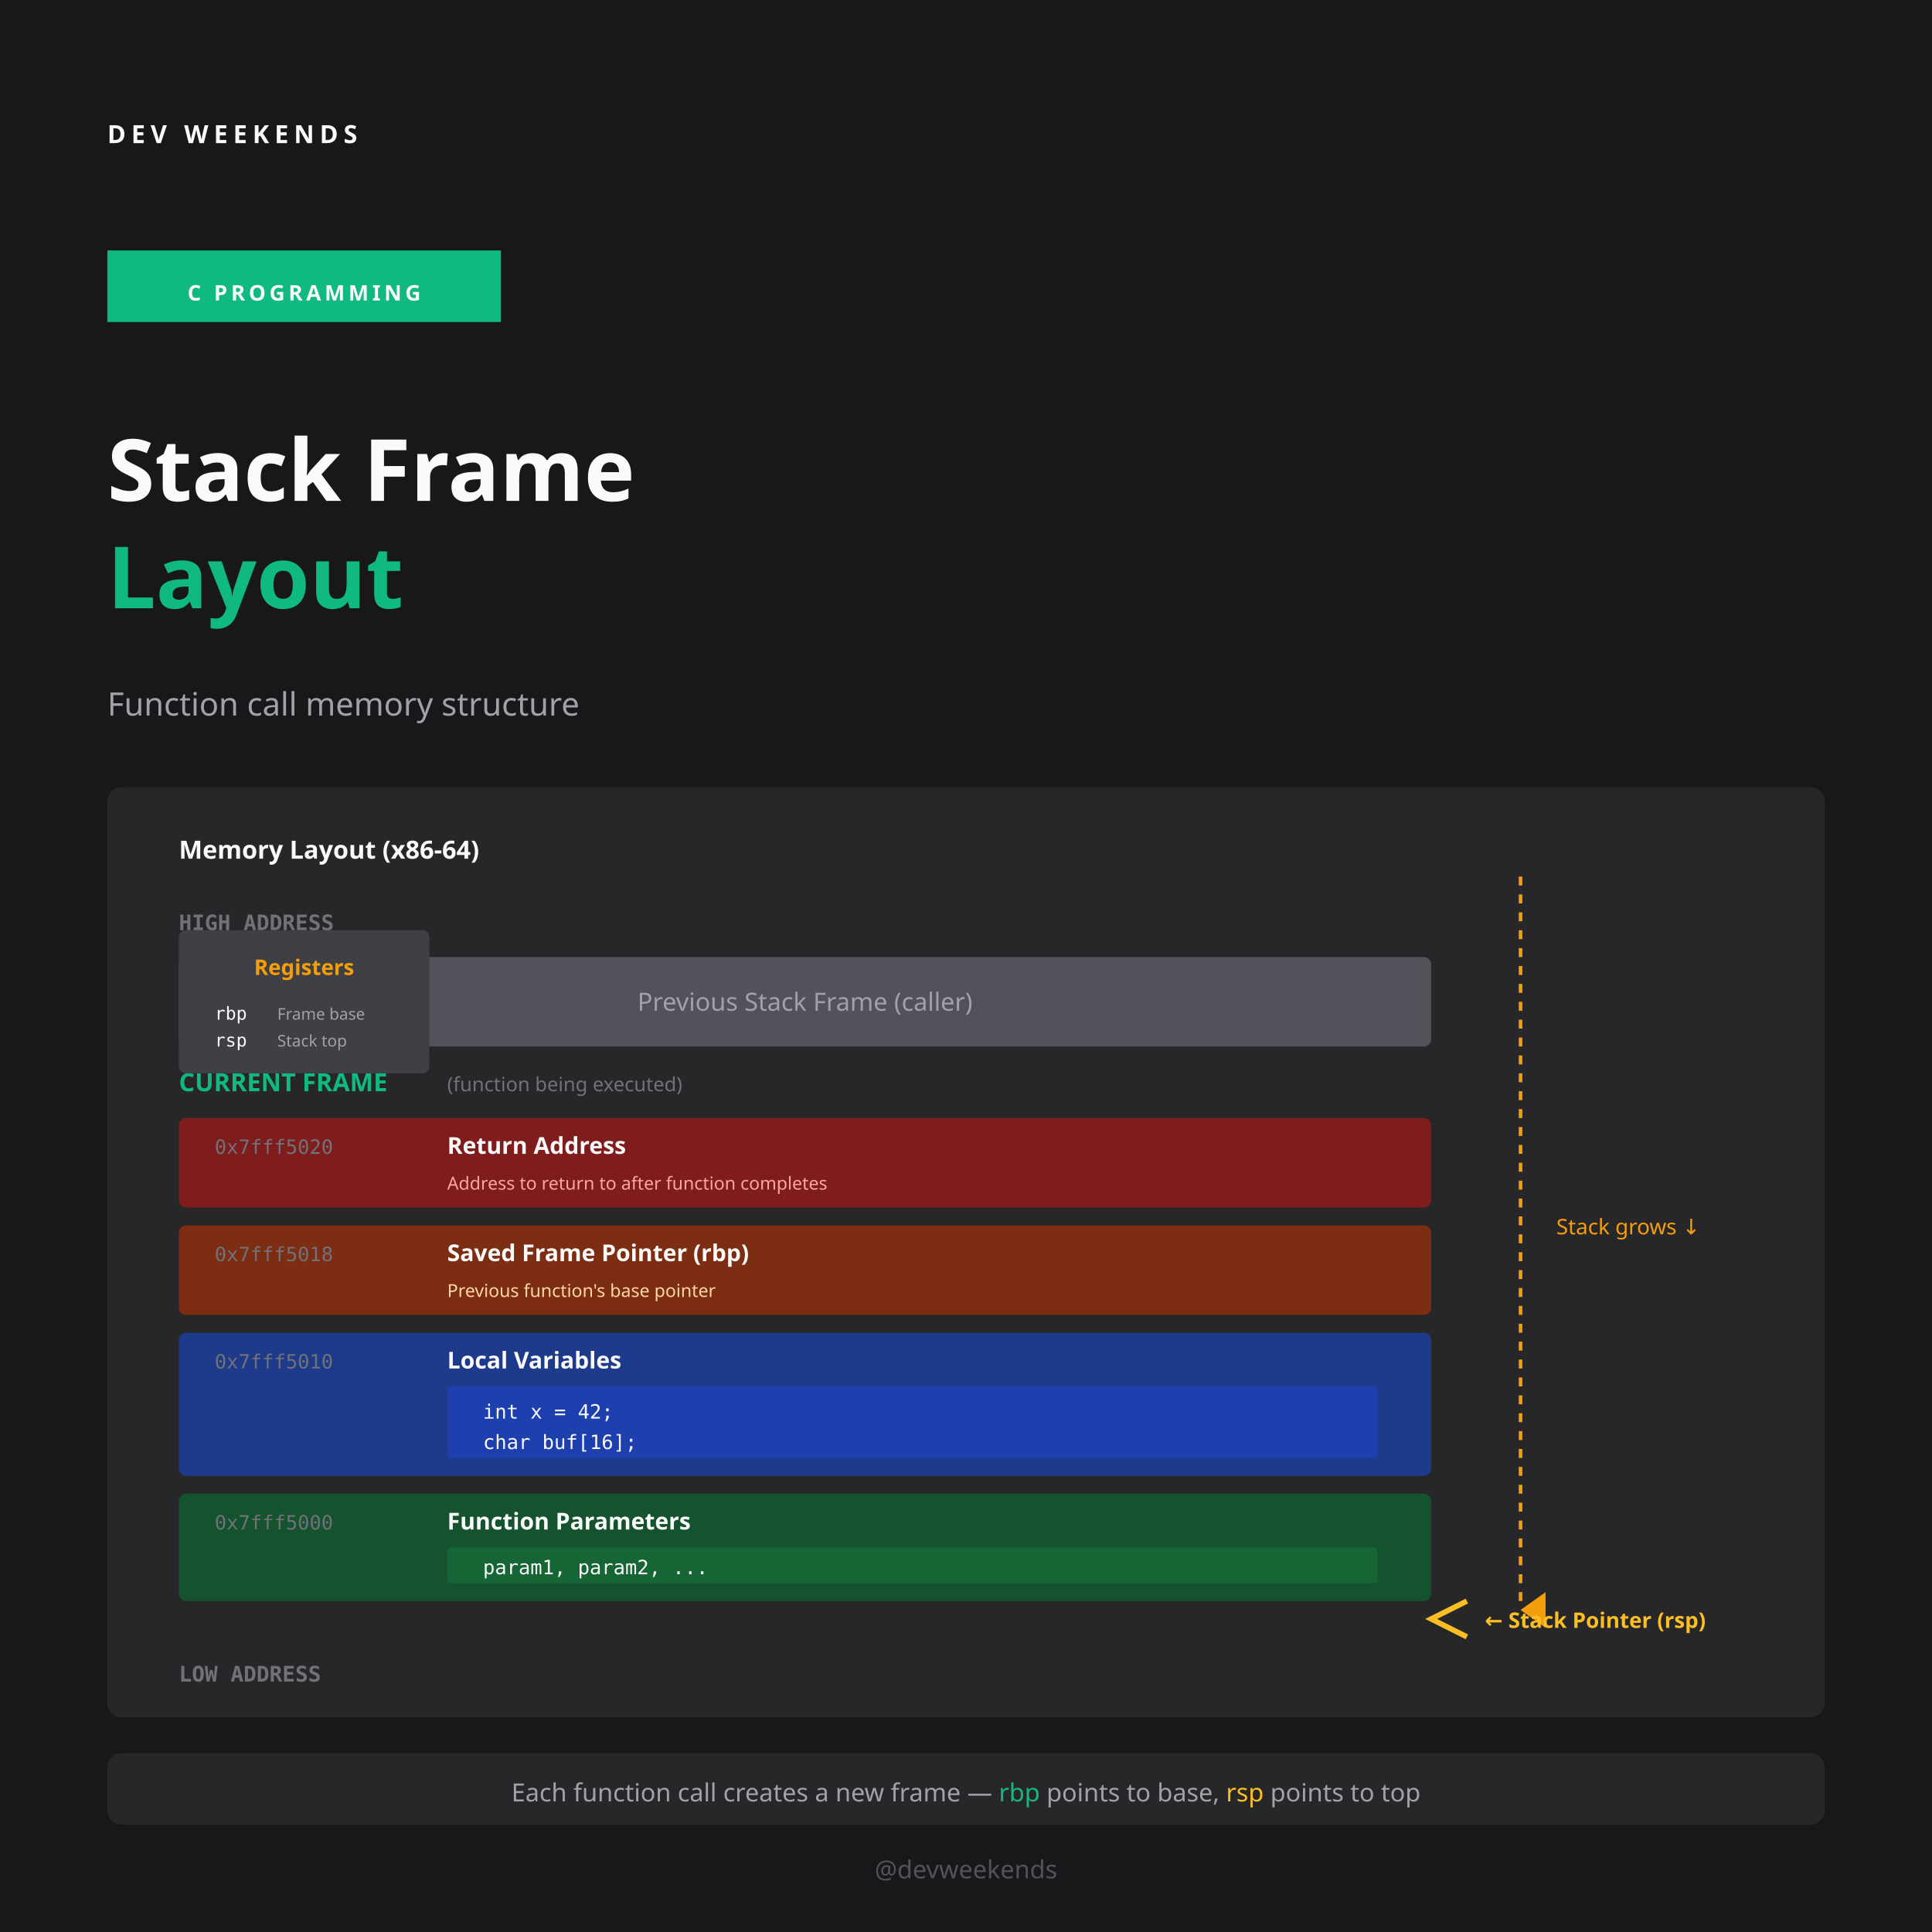
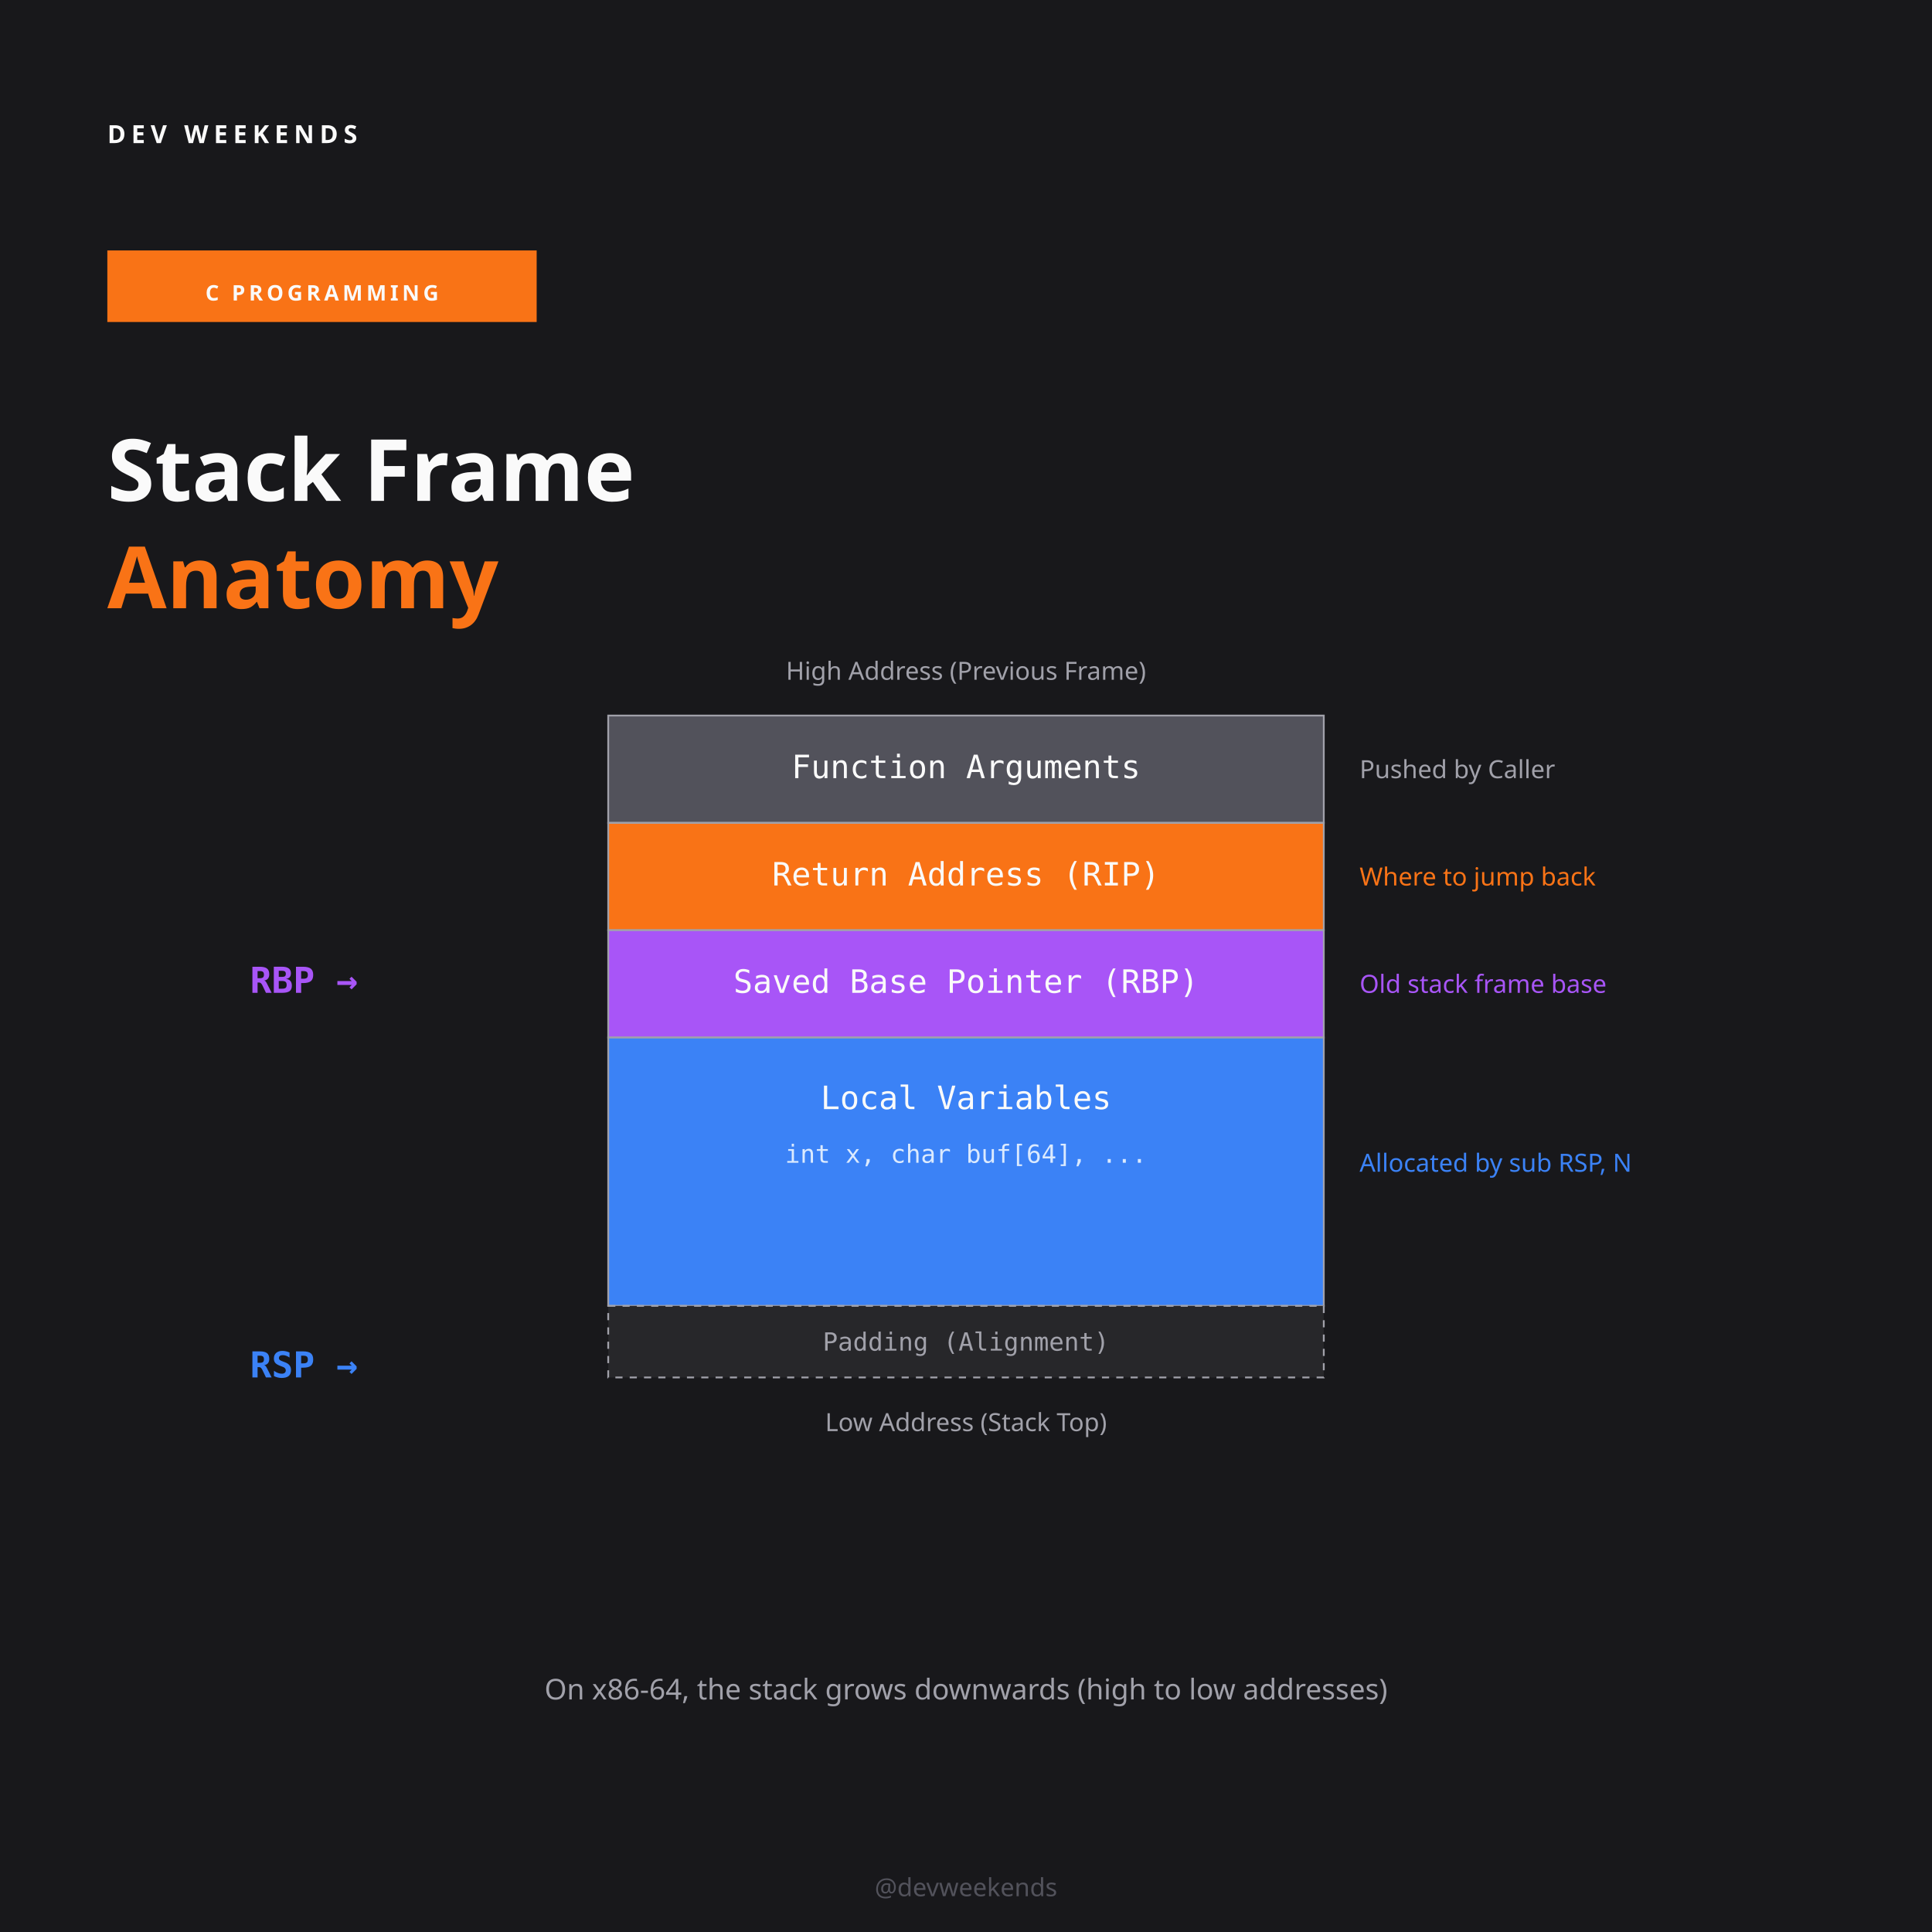
<svg xmlns="http://www.w3.org/2000/svg" width="1080" height="1080" viewBox="0 0 1080 1080" fill="none">
  <rect width="1080" height="1080" fill="#18181B" />
  <text x="60" y="80" font-family="system-ui, sans-serif" font-size="14" font-weight="600" fill="#FAFAFA" letter-spacing="3">DEV WEEKENDS</text>
-   <rect x="60" y="140" width="220" height="40" fill="#10B981" />
-   <text x="170" y="168" font-family="system-ui, sans-serif" font-size="12" font-weight="600" fill="#FAFAFA" text-anchor="middle" letter-spacing="2">C PROGRAMMING</text>
+   <rect x="60" y="140" width="240" height="40" fill="#F97316" />
+   <text x="180" y="168" font-family="system-ui, sans-serif" font-size="12" font-weight="600" fill="#FAFAFA" text-anchor="middle" letter-spacing="2">C PROGRAMMING</text>
  <text x="60" y="280" font-family="system-ui, sans-serif" font-size="48" font-weight="700" fill="#FAFAFA">Stack Frame</text>
-   <text x="60" y="340" font-family="system-ui, sans-serif" font-size="48" font-weight="700" fill="#10B981">Layout</text>
-   <text x="60" y="400" font-family="system-ui, sans-serif" font-size="18" fill="#A1A1AA">Function call memory structure</text>
-   <rect x="60" y="440" width="960" height="520" fill="#27272A" rx="8" />
-   <text x="100" y="480" font-family="system-ui, sans-serif" font-size="14" font-weight="600" fill="#FAFAFA">Memory Layout (x86-64)</text>
-   <path d="M 850 490 L 850 900" stroke="#F59E0B" stroke-width="2" stroke-dasharray="5,5" fill="none" marker-end="url(#downarrow)" />
-   <text x="870" y="690" font-family="system-ui, sans-serif" font-size="12" fill="#F59E0B">Stack grows ↓</text>
-   <defs>
-     <marker id="downarrow" markerWidth="10" markerHeight="7" refX="5" refY="7" orient="auto">
-       <polygon points="0 0, 10 0, 5 7" fill="#F59E0B" />
-     </marker>
-   </defs>
-   <text x="100" y="520" font-family="monospace" font-size="12" font-weight="600" fill="#71717A">HIGH ADDRESS</text>
-   <rect x="100" y="535" width="700" height="50" fill="#52525B" rx="4" />
-   <text x="450" y="565" font-family="system-ui, sans-serif" font-size="14" fill="#A1A1AA" text-anchor="middle">Previous Stack Frame (caller)</text>
-   <text x="100" y="610" font-family="system-ui, sans-serif" font-size="14" font-weight="600" fill="#10B981">CURRENT FRAME</text>
-   <text x="250" y="610" font-family="system-ui, sans-serif" font-size="11" fill="#71717A">(function being executed)</text>
-   <rect x="100" y="625" width="700" height="50" fill="#7F1D1D" rx="4" />
-   <text x="120" y="645" font-family="monospace" font-size="11" fill="#71717A">0x7fff5020</text>
-   <text x="250" y="645" font-family="system-ui, sans-serif" font-size="13" font-weight="600" fill="#FAFAFA">Return Address</text>
-   <text x="250" y="665" font-family="system-ui, sans-serif" font-size="10" fill="#FCA5A5">Address to return to after function completes</text>
-   <rect x="100" y="685" width="700" height="50" fill="#7C2D12" rx="4" />
-   <text x="120" y="705" font-family="monospace" font-size="11" fill="#71717A">0x7fff5018</text>
-   <text x="250" y="705" font-family="system-ui, sans-serif" font-size="13" font-weight="600" fill="#FAFAFA">Saved Frame Pointer (rbp)</text>
-   <text x="250" y="725" font-family="system-ui, sans-serif" font-size="10" fill="#FED7AA">Previous function's base pointer</text>
-   <rect x="100" y="745" width="700" height="80" fill="#1E3A8A" rx="4" />
-   <text x="120" y="765" font-family="monospace" font-size="11" fill="#71717A">0x7fff5010</text>
-   <text x="250" y="765" font-family="system-ui, sans-serif" font-size="13" font-weight="600" fill="#FAFAFA">Local Variables</text>
-   <rect x="250" y="775" width="520" height="40" fill="#1E40AF" rx="2" />
-   <text x="270" y="793" font-family="monospace" font-size="11" fill="#FAFAFA">int x = 42;</text>
-   <text x="270" y="810" font-family="monospace" font-size="11" fill="#FAFAFA">char buf[16];</text>
-   <rect x="100" y="835" width="700" height="60" fill="#14532D" rx="4" />
-   <text x="120" y="855" font-family="monospace" font-size="11" fill="#71717A">0x7fff5000</text>
-   <text x="250" y="855" font-family="system-ui, sans-serif" font-size="13" font-weight="600" fill="#FAFAFA">Function Parameters</text>
-   <rect x="250" y="865" width="520" height="20" fill="#166534" rx="2" />
-   <text x="270" y="880" font-family="monospace" font-size="11" fill="#FAFAFA">param1, param2, ...</text>
-   <path d="M 820 895 L 800 905 L 820 915" stroke="#FBBF24" stroke-width="3" fill="none" />
-   <text x="830" y="910" font-family="system-ui, sans-serif" font-size="12" font-weight="600" fill="#FBBF24">← Stack Pointer (rsp)</text>
-   <text x="100" y="940" font-family="monospace" font-size="12" font-weight="600" fill="#71717A">LOW ADDRESS</text>
-   <rect x="100" y="520" width="140" height="80" fill="#3F3F46" rx="4" />
-   <text x="170" y="545" font-family="system-ui, sans-serif" font-size="12" font-weight="600" fill="#F59E0B" text-anchor="middle">Registers</text>
-   <text x="120" y="570" font-family="monospace" font-size="10" fill="#FAFAFA">rbp</text>
-   <text x="155" y="570" font-family="system-ui, sans-serif" font-size="9" fill="#A1A1AA">Frame base</text>
-   <text x="120" y="585" font-family="monospace" font-size="10" fill="#FAFAFA">rsp</text>
-   <text x="155" y="585" font-family="system-ui, sans-serif" font-size="9" fill="#A1A1AA">Stack top</text>
-   <rect x="60" y="980" width="960" height="40" fill="#27272A" rx="8" />
-   <text x="540" y="1007" font-family="system-ui, sans-serif" font-size="14" fill="#A1A1AA" text-anchor="middle">Each function call creates a new frame — <tspan fill="#10B981">rbp</tspan> points to base, <tspan fill="#FBBF24">rsp</tspan> points to top</text>
-   <text x="540" y="1050" font-family="system-ui, sans-serif" font-size="14" fill="#52525B" text-anchor="middle">@devweekends</text>
+   <text x="60" y="340" font-family="system-ui, sans-serif" font-size="48" font-weight="700" fill="#F97316">Anatomy</text>
+   <g transform="translate(340, 400)">
+     <text x="200" y="-20" font-family="system-ui, sans-serif" font-size="14" fill="#A1A1AA" text-anchor="middle">High Address (Previous Frame)</text>
+     <rect x="0" y="0" width="400" height="60" fill="#52525B" stroke="#A1A1AA" />
+     <text x="200" y="35" font-family="monospace" font-size="18" fill="#FAFAFA" text-anchor="middle">Function Arguments</text>
+     <rect x="0" y="60" width="400" height="60" fill="#F97316" stroke="#A1A1AA" />
+     <text x="200" y="95" font-family="monospace" font-size="18" fill="#FAFAFA" text-anchor="middle">Return Address (RIP)</text>
+     <rect x="0" y="120" width="400" height="60" fill="#A855F7" stroke="#A1A1AA" />
+     <text x="200" y="155" font-family="monospace" font-size="18" fill="#FAFAFA" text-anchor="middle">Saved Base Pointer (RBP)</text>
+     <rect x="0" y="180" width="400" height="150" fill="#3B82F6" stroke="#A1A1AA" />
+     <text x="200" y="220" font-family="monospace" font-size="18" fill="#FAFAFA" text-anchor="middle">Local Variables</text>
+     <text x="200" y="250" font-family="monospace" font-size="14" fill="#DBEAFE" text-anchor="middle">int x, char buf[64], ...</text>
+     <rect x="0" y="330" width="400" height="40" fill="#27272A" stroke="#A1A1AA" stroke-dasharray="4 4" />
+     <text x="200" y="355" font-family="monospace" font-size="14" fill="#A1A1AA" text-anchor="middle">Padding (Alignment)</text>
+     <text x="200" y="400" font-family="system-ui, sans-serif" font-size="14" fill="#A1A1AA" text-anchor="middle">Low Address (Stack Top)</text>
+   </g>
+   <g transform="translate(100, 520)">
+     <text x="100" y="35" font-family="monospace" font-size="20" font-weight="700" fill="#A855F7" text-anchor="end">RBP →</text>
+   </g>
+   <g transform="translate(100, 770)">
+     <text x="100" y="0" font-family="monospace" font-size="20" font-weight="700" fill="#3B82F6" text-anchor="end">RSP →</text>
+   </g>
+   <g transform="translate(760, 400)">
+     <text x="0" y="35" font-family="system-ui, sans-serif" font-size="14" fill="#A1A1AA">Pushed by Caller</text>
+     <text x="0" y="95" font-family="system-ui, sans-serif" font-size="14" fill="#F97316">Where to jump back</text>
+     <text x="0" y="155" font-family="system-ui, sans-serif" font-size="14" fill="#A855F7">Old stack frame base</text>
+     <text x="0" y="255" font-family="system-ui, sans-serif" font-size="14" fill="#3B82F6">Allocated by sub RSP, N</text>
+   </g>
+   <text x="540" y="950" font-family="system-ui, sans-serif" font-size="16" fill="#A1A1AA" text-anchor="middle">On x86-64, the stack grows downwards (high to low addresses)</text>
+   <text x="540" y="1060" font-family="system-ui, sans-serif" font-size="14" fill="#52525B" text-anchor="middle">@devweekends</text>
</svg>
